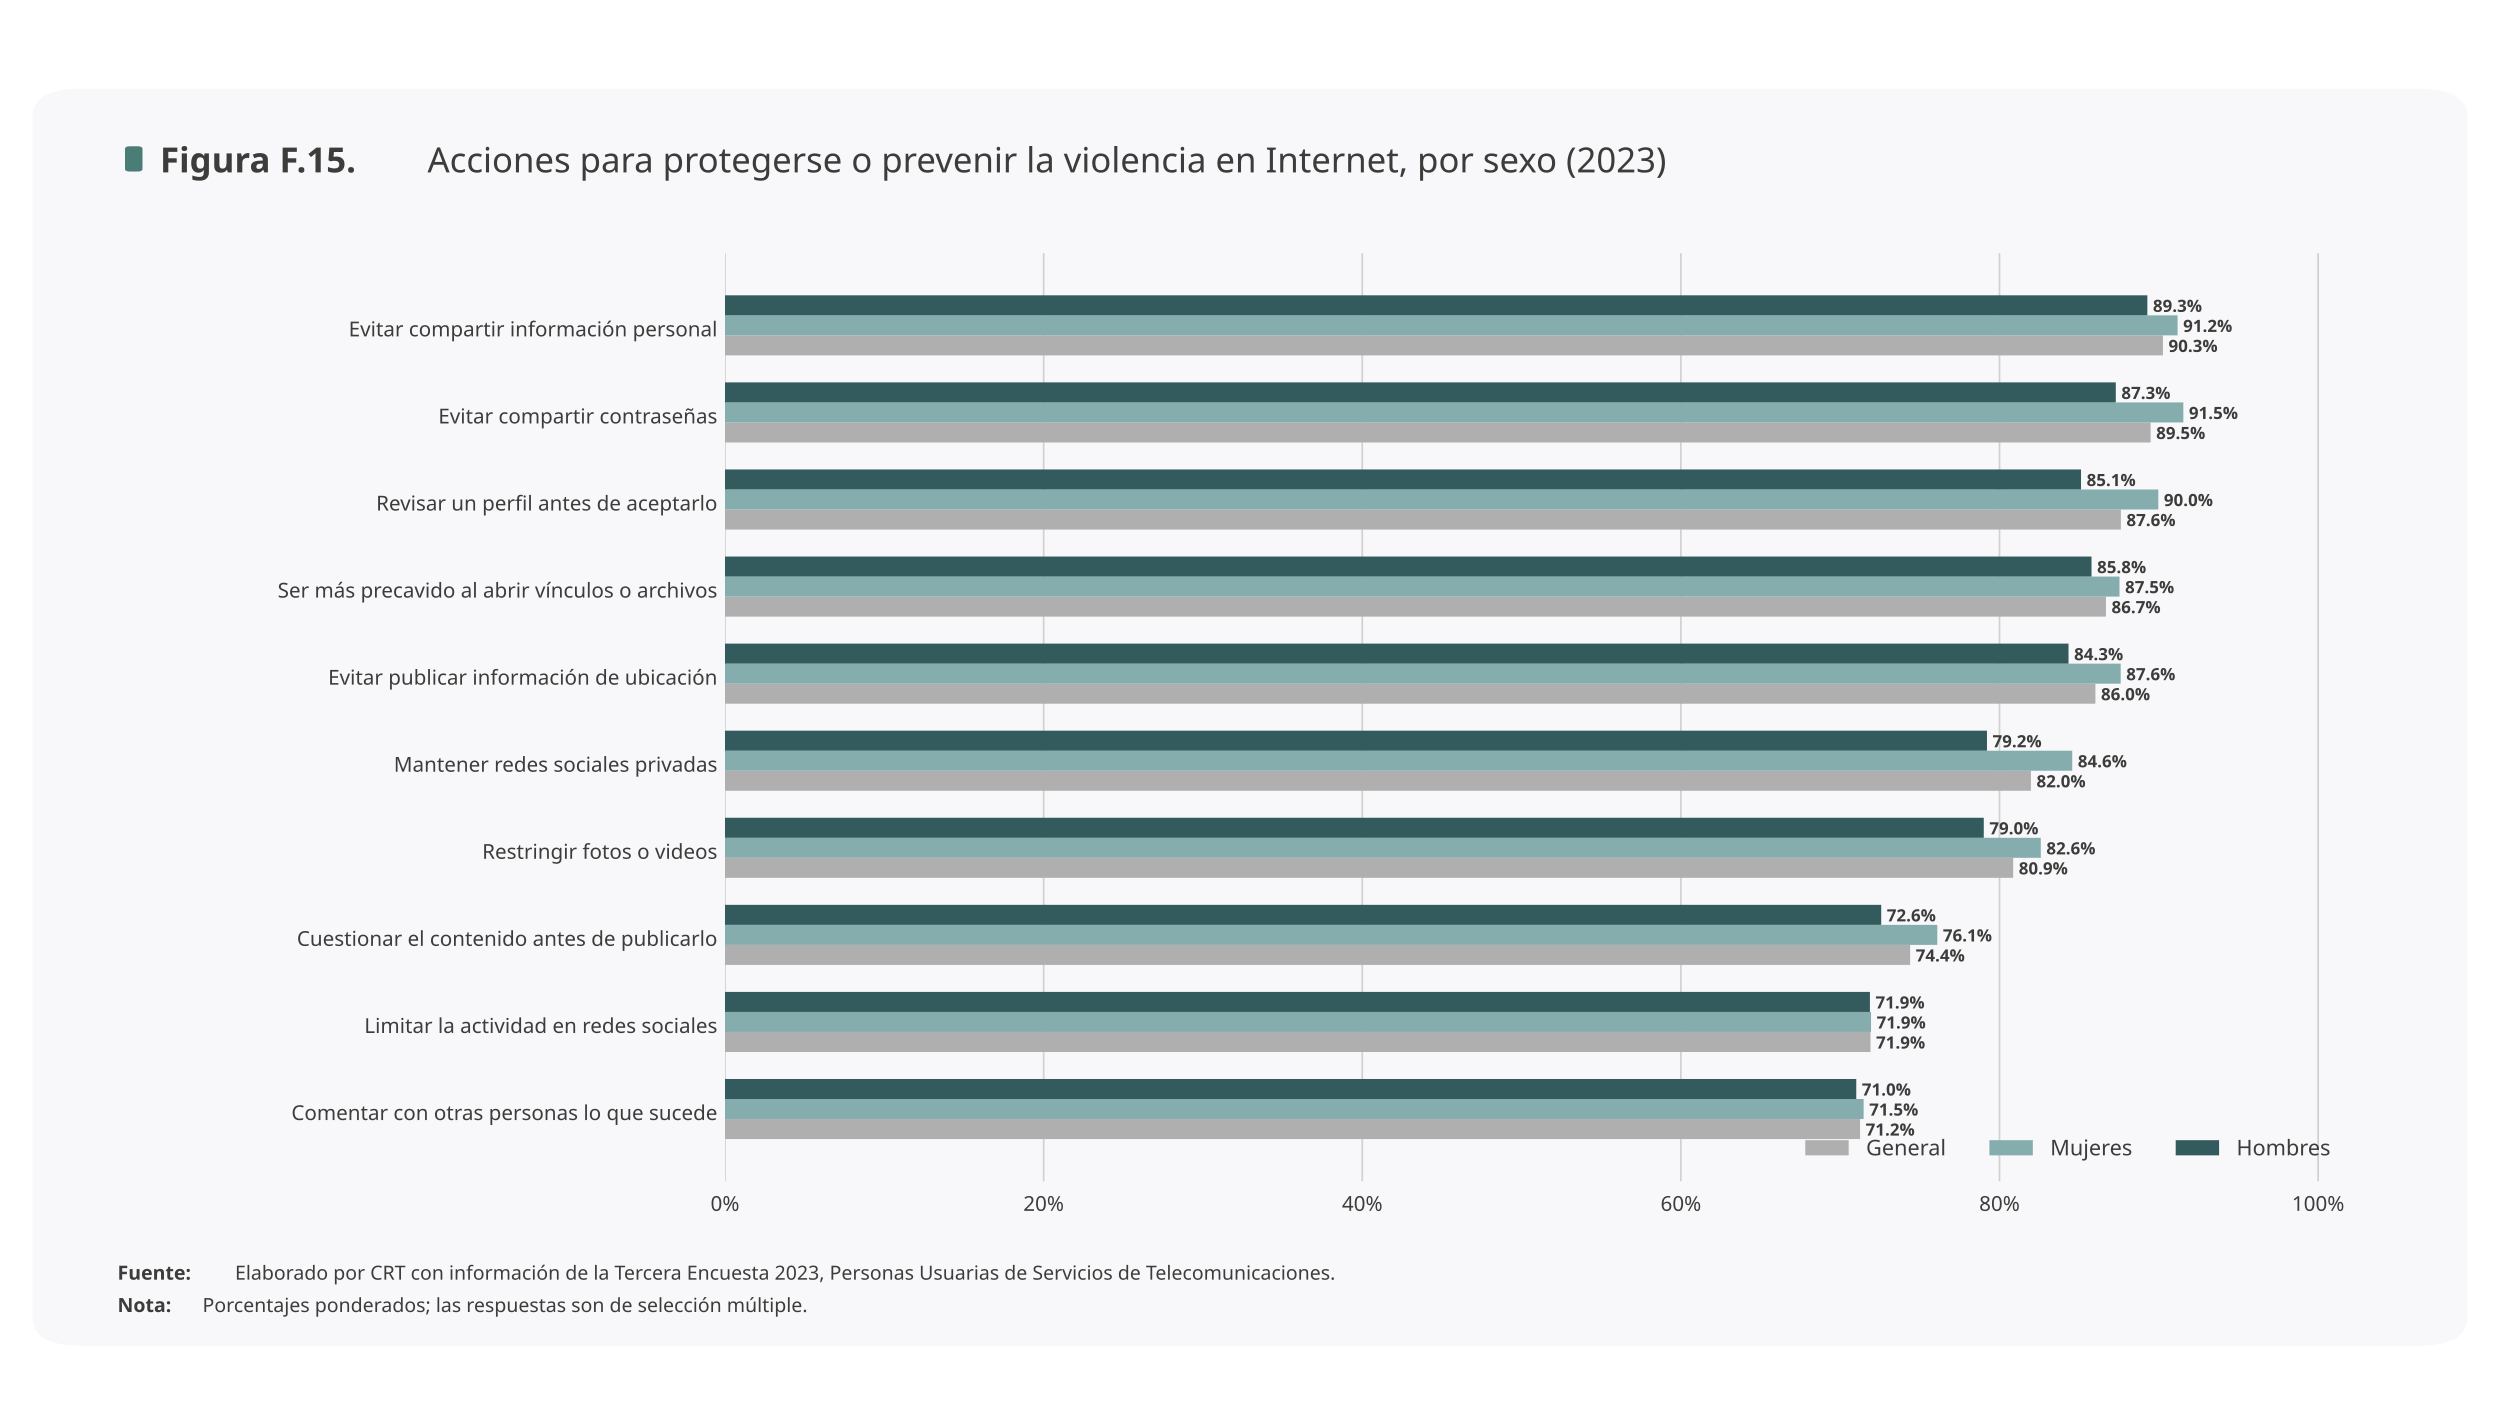
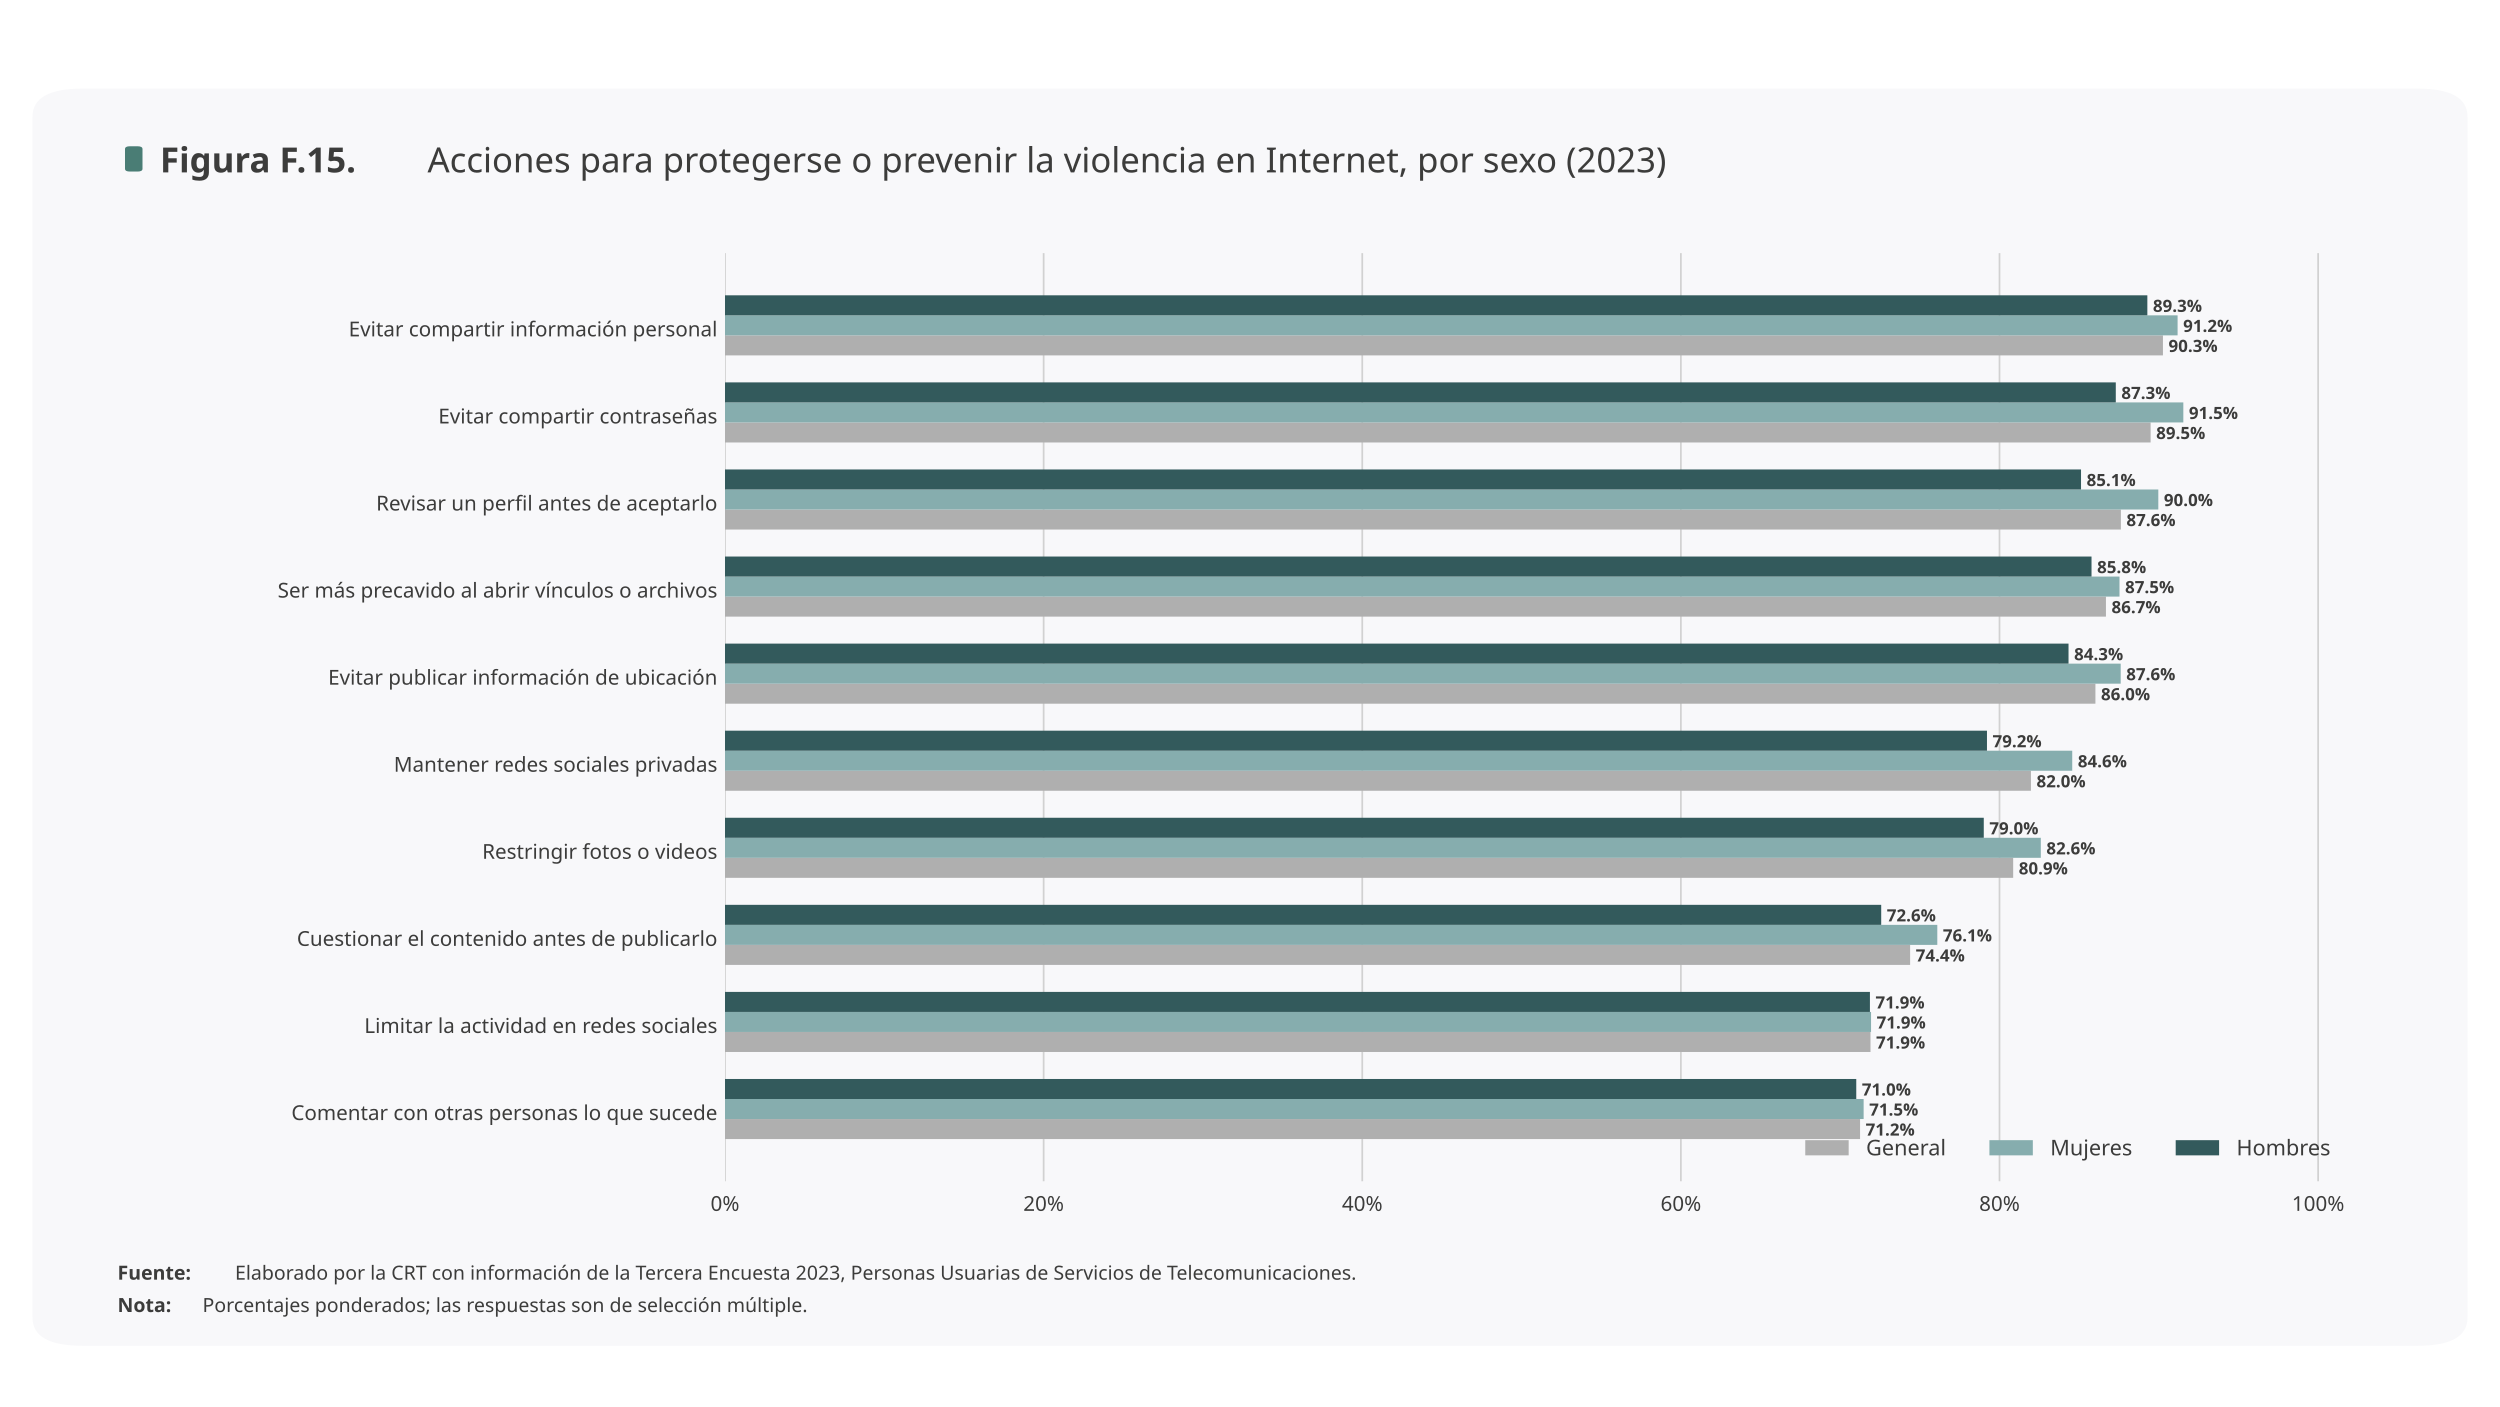
<svg xmlns="http://www.w3.org/2000/svg" width="1152pt" height="648pt" viewBox="0 0 1152 648" version="1.1">
  <defs>
    <style type="text/css">*{stroke-linejoin: round; stroke-linecap: butt}</style>
  </defs>
  <g id="figure_1">
    <g id="patch_1">
-       <path d="M 0 648  L 1152 648  L 1152 0  L 0 0  z " style="fill: none" />
+       <path d="M 0 648  L 1152 648  L 1152 0  L 0 0  L 0 648  z " style="fill: none" />
    </g>
    <g id="patch_2">
      <path d="M 38.016 620.136  L 1113.984 620.136  Q 1137.024 620.136 1137.024 607.176  L 1137.024 53.784  Q 1137.024 40.824 1113.984 40.824  L 38.016 40.824  Q 14.976 40.824 14.976 53.784  L 14.976 607.176  Q 14.976 620.136 38.016 620.136  z " style="fill: #f8f8fa" />
    </g>
    <g id="axes_1">
      <g id="patch_3">
-         <path d="M 334.08 544.32  L 1082.88 544.32  L 1082.88 116.64  L 334.08 116.64  z " style="fill: #f8f8fa" />
+         <path d="M 334.08 544.32  L 1082.88 544.32  L 1082.88 116.64  L 334.08 116.64  L 334.08 544.32  z " style="fill: none" />
      </g>
      <g id="matplotlib.axis_1">
        <g id="xtick_1">
          <g id="line2d_1">
            <path d="M 334.08 544.32  L 334.08 116.64  " clip-path="url(#p7def0e0b1c)" style="fill: none; stroke: #d1d1d1; stroke-width: 0.8; stroke-linecap: square" />
          </g>
          <g id="line2d_2" />
          <g id="text_1">
            <text style="font-size: 9.5px; font-family: 'Noto Sans'; text-anchor: middle; fill: #3c3c3b" x="334.08" y="557.976" transform="rotate(-0 334.08 557.9755)">0%</text>
          </g>
        </g>
        <g id="xtick_2">
          <g id="line2d_3">
            <path d="M 480.904 544.32  L 480.904 116.64  " clip-path="url(#p7def0e0b1c)" style="fill: none; stroke: #d1d1d1; stroke-width: 0.8; stroke-linecap: square" />
          </g>
          <g id="line2d_4" />
          <g id="text_2">
            <text style="font-size: 9.5px; font-family: 'Noto Sans'; text-anchor: middle; fill: #3c3c3b" x="480.904" y="557.976" transform="rotate(-0 480.9035 557.9755)">20%</text>
          </g>
        </g>
        <g id="xtick_3">
          <g id="line2d_5">
            <path d="M 627.727 544.32  L 627.727 116.64  " clip-path="url(#p7def0e0b1c)" style="fill: none; stroke: #d1d1d1; stroke-width: 0.8; stroke-linecap: square" />
          </g>
          <g id="line2d_6" />
          <g id="text_3">
            <text style="font-size: 9.5px; font-family: 'Noto Sans'; text-anchor: middle; fill: #3c3c3b" x="627.727" y="557.976" transform="rotate(-0 627.7271 557.9755)">40%</text>
          </g>
        </g>
        <g id="xtick_4">
          <g id="line2d_7">
            <path d="M 774.551 544.32  L 774.551 116.64  " clip-path="url(#p7def0e0b1c)" style="fill: none; stroke: #d1d1d1; stroke-width: 0.8; stroke-linecap: square" />
          </g>
          <g id="line2d_8" />
          <g id="text_4">
            <text style="font-size: 9.5px; font-family: 'Noto Sans'; text-anchor: middle; fill: #3c3c3b" x="774.551" y="557.976" transform="rotate(-0 774.5506 557.9755)">60%</text>
          </g>
        </g>
        <g id="xtick_5">
          <g id="line2d_9">
            <path d="M 921.374 544.32  L 921.374 116.64  " clip-path="url(#p7def0e0b1c)" style="fill: none; stroke: #d1d1d1; stroke-width: 0.8; stroke-linecap: square" />
          </g>
          <g id="line2d_10" />
          <g id="text_5">
            <text style="font-size: 9.5px; font-family: 'Noto Sans'; text-anchor: middle; fill: #3c3c3b" x="921.374" y="557.976" transform="rotate(-0 921.3741 557.9755)">80%</text>
          </g>
        </g>
        <g id="xtick_6">
          <g id="line2d_11">
            <path d="M 1068.198 544.32  L 1068.198 116.64  " clip-path="url(#p7def0e0b1c)" style="fill: none; stroke: #d1d1d1; stroke-width: 0.8; stroke-linecap: square" />
          </g>
          <g id="line2d_12" />
          <g id="text_6">
            <text style="font-size: 9.5px; font-family: 'Noto Sans'; text-anchor: middle; fill: #3c3c3b" x="1068.198" y="557.976" transform="rotate(-0 1068.198 557.9755)">100%</text>
          </g>
        </g>
      </g>
      <g id="matplotlib.axis_2">
        <g id="ytick_1">
          <g id="line2d_13" />
          <g id="text_7">
            <text style="font-size: 9.5px; font-family: 'Noto Sans'; text-anchor: end; fill: #3c3c3b" x="330.58" y="516.115" transform="rotate(-0 330.58 516.115)">Comentar con otras personas lo que sucede</text>
          </g>
        </g>
        <g id="ytick_2">
          <g id="line2d_14" />
          <g id="text_8">
            <text style="font-size: 9.5px; font-family: 'Noto Sans'; text-anchor: end; fill: #3c3c3b" x="330.58" y="475.991" transform="rotate(-0 330.58 475.9912)">Limitar la actividad en redes sociales</text>
          </g>
        </g>
        <g id="ytick_3">
          <g id="line2d_15" />
          <g id="text_9">
            <text style="font-size: 9.5px; font-family: 'Noto Sans'; text-anchor: end; fill: #3c3c3b" x="330.58" y="435.867" transform="rotate(-0 330.58 435.8673)">Cuestionar el contenido antes de publicarlo</text>
          </g>
        </g>
        <g id="ytick_4">
          <g id="line2d_16" />
          <g id="text_10">
            <text style="font-size: 9.5px; font-family: 'Noto Sans'; text-anchor: end; fill: #3c3c3b" x="330.58" y="395.744" transform="rotate(-0 330.58 395.7435)">Restringir fotos o videos</text>
          </g>
        </g>
        <g id="ytick_5">
          <g id="line2d_17" />
          <g id="text_11">
            <text style="font-size: 9.5px; font-family: 'Noto Sans'; text-anchor: end; fill: #3c3c3b" x="330.58" y="355.62" transform="rotate(-0 330.58 355.6197)">Mantener redes sociales privadas</text>
          </g>
        </g>
        <g id="ytick_6">
          <g id="line2d_18" />
          <g id="text_12">
            <text style="font-size: 9.5px; font-family: 'Noto Sans'; text-anchor: end; fill: #3c3c3b" x="330.58" y="315.496" transform="rotate(-0 330.58 315.4958)">Evitar publicar información de ubicación</text>
          </g>
        </g>
        <g id="ytick_7">
          <g id="line2d_19" />
          <g id="text_13">
            <text style="font-size: 9.5px; font-family: 'Noto Sans'; text-anchor: end; fill: #3c3c3b" x="330.58" y="275.372" transform="rotate(-0 330.58 275.372)">Ser más precavido al abrir vínculos o archivos</text>
          </g>
        </g>
        <g id="ytick_8">
          <g id="line2d_20" />
          <g id="text_14">
            <text style="font-size: 9.5px; font-family: 'Noto Sans'; text-anchor: end; fill: #3c3c3b" x="330.58" y="235.248" transform="rotate(-0 330.58 235.2482)">Revisar un perfil antes de aceptarlo</text>
          </g>
        </g>
        <g id="ytick_9">
          <g id="line2d_21" />
          <g id="text_15">
            <text style="font-size: 9.5px; font-family: 'Noto Sans'; text-anchor: end; fill: #3c3c3b" x="330.58" y="195.124" transform="rotate(-0 330.58 195.1243)">Evitar compartir contraseñas</text>
          </g>
        </g>
        <g id="ytick_10">
          <g id="line2d_22" />
          <g id="text_16">
            <text style="font-size: 9.5px; font-family: 'Noto Sans'; text-anchor: end; fill: #3c3c3b" x="330.58" y="155" transform="rotate(-0 330.58 155.0005)">Evitar compartir información personal</text>
          </g>
        </g>
      </g>
      <g id="patch_4">
        <path d="M 334.08 524.88  L 857.117 524.88  L 857.117 515.652  L 334.08 515.652  z " clip-path="url(#p7def0e0b1c)" style="fill: #afafaf" />
      </g>
      <g id="patch_5">
        <path d="M 334.08 484.756  L 861.927 484.756  L 861.927 475.528  L 334.08 475.528  z " clip-path="url(#p7def0e0b1c)" style="fill: #afafaf" />
      </g>
      <g id="patch_6">
        <path d="M 334.08 444.632  L 880.187 444.632  L 880.187 435.404  L 334.08 435.404  z " clip-path="url(#p7def0e0b1c)" style="fill: #afafaf" />
      </g>
      <g id="patch_7">
        <path d="M 334.08 404.508  L 927.672 404.508  L 927.672 395.28  L 334.08 395.28  z " clip-path="url(#p7def0e0b1c)" style="fill: #afafaf" />
      </g>
      <g id="patch_8">
        <path d="M 334.08 364.385  L 935.854 364.385  L 935.854 355.156  L 334.08 355.156  z " clip-path="url(#p7def0e0b1c)" style="fill: #afafaf" />
      </g>
      <g id="patch_9">
        <path d="M 334.08 324.261  L 965.569 324.261  L 965.569 315.032  L 334.08 315.032  z " clip-path="url(#p7def0e0b1c)" style="fill: #afafaf" />
      </g>
      <g id="patch_10">
        <path d="M 334.08 284.137  L 970.42 284.137  L 970.42 274.908  L 334.08 274.908  z " clip-path="url(#p7def0e0b1c)" style="fill: #afafaf" />
      </g>
      <g id="patch_11">
        <path d="M 334.08 244.013  L 977.298 244.013  L 977.298 234.785  L 334.08 234.785  z " clip-path="url(#p7def0e0b1c)" style="fill: #afafaf" />
      </g>
      <g id="patch_12">
        <path d="M 334.08 203.889  L 991.003 203.889  L 991.003 194.661  L 334.08 194.661  z " clip-path="url(#p7def0e0b1c)" style="fill: #afafaf" />
      </g>
      <g id="patch_13">
        <path d="M 334.08 163.765  L 996.683 163.765  L 996.683 154.537  L 334.08 154.537  z " clip-path="url(#p7def0e0b1c)" style="fill: #afafaf" />
      </g>
      <g id="patch_14">
        <path d="M 334.08 515.652  L 858.761 515.652  L 858.761 506.423  L 334.08 506.423  z " clip-path="url(#p7def0e0b1c)" style="fill: #86adae" />
      </g>
      <g id="patch_15">
        <path d="M 334.08 475.528  L 862.179 475.528  L 862.179 466.299  L 334.08 466.299  z " clip-path="url(#p7def0e0b1c)" style="fill: #86adae" />
      </g>
      <g id="patch_16">
        <path d="M 334.08 435.404  L 892.709 435.404  L 892.709 426.175  L 334.08 426.175  z " clip-path="url(#p7def0e0b1c)" style="fill: #86adae" />
      </g>
      <g id="patch_17">
        <path d="M 334.08 395.28  L 940.403 395.28  L 940.403 386.052  L 334.08 386.052  z " clip-path="url(#p7def0e0b1c)" style="fill: #86adae" />
      </g>
      <g id="patch_18">
        <path d="M 334.08 355.156  L 954.887 355.156  L 954.887 345.928  L 334.08 345.928  z " clip-path="url(#p7def0e0b1c)" style="fill: #86adae" />
      </g>
      <g id="patch_19">
        <path d="M 334.08 315.032  L 977.212 315.032  L 977.212 305.804  L 334.08 305.804  z " clip-path="url(#p7def0e0b1c)" style="fill: #86adae" />
      </g>
      <g id="patch_20">
        <path d="M 334.08 274.908  L 976.664 274.908  L 976.664 265.68  L 334.08 265.68  z " clip-path="url(#p7def0e0b1c)" style="fill: #86adae" />
      </g>
      <g id="patch_21">
        <path d="M 334.08 234.785  L 994.55 234.785  L 994.55 225.556  L 334.08 225.556  z " clip-path="url(#p7def0e0b1c)" style="fill: #86adae" />
      </g>
      <g id="patch_22">
        <path d="M 334.08 194.661  L 1006.079 194.661  L 1006.079 185.432  L 334.08 185.432  z " clip-path="url(#p7def0e0b1c)" style="fill: #86adae" />
      </g>
      <g id="patch_23">
        <path d="M 334.08 154.537  L 1003.434 154.537  L 1003.434 145.308  L 334.08 145.308  z " clip-path="url(#p7def0e0b1c)" style="fill: #86adae" />
      </g>
      <g id="patch_24">
        <path d="M 334.08 506.423  L 855.367 506.423  L 855.367 497.195  L 334.08 497.195  z " clip-path="url(#p7def0e0b1c)" style="fill: #335a5c" />
      </g>
      <g id="patch_25">
        <path d="M 334.08 466.299  L 861.659 466.299  L 861.659 457.071  L 334.08 457.071  z " clip-path="url(#p7def0e0b1c)" style="fill: #335a5c" />
      </g>
      <g id="patch_26">
        <path d="M 334.08 426.175  L 866.859 426.175  L 866.859 416.947  L 334.08 416.947  z " clip-path="url(#p7def0e0b1c)" style="fill: #335a5c" />
      </g>
      <g id="patch_27">
        <path d="M 334.08 386.052  L 914.121 386.052  L 914.121 376.823  L 334.08 376.823  z " clip-path="url(#p7def0e0b1c)" style="fill: #335a5c" />
      </g>
      <g id="patch_28">
        <path d="M 334.08 345.928  L 915.597 345.928  L 915.597 336.699  L 334.08 336.699  z " clip-path="url(#p7def0e0b1c)" style="fill: #335a5c" />
      </g>
      <g id="patch_29">
        <path d="M 334.08 305.804  L 953.178 305.804  L 953.178 296.575  L 334.08 296.575  z " clip-path="url(#p7def0e0b1c)" style="fill: #335a5c" />
      </g>
      <g id="patch_30">
        <path d="M 334.08 265.68  L 963.775 265.68  L 963.775 256.452  L 334.08 256.452  z " clip-path="url(#p7def0e0b1c)" style="fill: #335a5c" />
      </g>
      <g id="patch_31">
        <path d="M 334.08 225.556  L 958.936 225.556  L 958.936 216.328  L 334.08 216.328  z " clip-path="url(#p7def0e0b1c)" style="fill: #335a5c" />
      </g>
      <g id="patch_32">
        <path d="M 334.08 185.432  L 974.956 185.432  L 974.956 176.204  L 334.08 176.204  z " clip-path="url(#p7def0e0b1c)" style="fill: #335a5c" />
      </g>
      <g id="patch_33">
        <path d="M 334.08 145.308  L 989.497 145.308  L 989.497 136.08  L 334.08 136.08  z " clip-path="url(#p7def0e0b1c)" style="fill: #335a5c" />
      </g>
      <g id="text_17">
        <text style="font-weight: 700; font-size: 7.8px; font-family: 'Noto Sans'; text-anchor: start; fill: #3c3c3b" x="859.686" y="523.292" transform="rotate(-0 859.686 523.2922)">71.2%</text>
      </g>
      <g id="text_18">
        <text style="font-weight: 700; font-size: 7.8px; font-family: 'Noto Sans'; text-anchor: start; fill: #3c3c3b" x="864.497" y="483.168" transform="rotate(-0 864.4967 483.1683)">71.9%</text>
      </g>
      <g id="text_19">
        <text style="font-weight: 700; font-size: 7.8px; font-family: 'Noto Sans'; text-anchor: start; fill: #3c3c3b" x="882.756" y="443.044" transform="rotate(-0 882.7563 443.0445)">74.4%</text>
      </g>
      <g id="text_20">
        <text style="font-weight: 700; font-size: 7.8px; font-family: 'Noto Sans'; text-anchor: start; fill: #3c3c3b" x="930.241" y="402.921" transform="rotate(-0 930.2411 402.9206)">80.9%</text>
      </g>
      <g id="text_21">
        <text style="font-weight: 700; font-size: 7.8px; font-family: 'Noto Sans'; text-anchor: start; fill: #3c3c3b" x="938.424" y="362.797" transform="rotate(-0 938.4236 362.7968)">82.0%</text>
      </g>
      <g id="text_22">
        <text style="font-weight: 700; font-size: 7.8px; font-family: 'Noto Sans'; text-anchor: start; fill: #3c3c3b" x="968.138" y="322.673" transform="rotate(-0 968.1384 322.673)">86.0%</text>
      </g>
      <g id="text_23">
        <text style="font-weight: 700; font-size: 7.8px; font-family: 'Noto Sans'; text-anchor: start; fill: #3c3c3b" x="972.99" y="282.549" transform="rotate(-0 972.9897 282.5491)">86.7%</text>
      </g>
      <g id="text_24">
        <text style="font-weight: 700; font-size: 7.8px; font-family: 'Noto Sans'; text-anchor: start; fill: #3c3c3b" x="979.867" y="242.425" transform="rotate(-0 979.8672 242.4253)">87.6%</text>
      </g>
      <g id="text_25">
        <text style="font-weight: 700; font-size: 7.8px; font-family: 'Noto Sans'; text-anchor: start; fill: #3c3c3b" x="993.572" y="202.301" transform="rotate(-0 993.572 202.3014)">89.5%</text>
      </g>
      <g id="text_26">
        <text style="font-weight: 700; font-size: 7.8px; font-family: 'Noto Sans'; text-anchor: start; fill: #3c3c3b" x="999.252" y="162.178" transform="rotate(-0 999.2519 162.1776)">90.3%</text>
      </g>
      <g id="text_27">
        <text style="font-weight: 700; font-size: 7.8px; font-family: 'Noto Sans'; text-anchor: start; fill: #3c3c3b" x="861.33" y="514.064" transform="rotate(-0 861.3304 514.0637)">71.5%</text>
      </g>
      <g id="text_28">
        <text style="font-weight: 700; font-size: 7.8px; font-family: 'Noto Sans'; text-anchor: start; fill: #3c3c3b" x="864.749" y="473.94" transform="rotate(-0 864.7487 473.9398)">71.9%</text>
      </g>
      <g id="text_29">
        <text style="font-weight: 700; font-size: 7.8px; font-family: 'Noto Sans'; text-anchor: start; fill: #3c3c3b" x="895.279" y="433.816" transform="rotate(-0 895.2788 433.816)">76.1%</text>
      </g>
      <g id="text_30">
        <text style="font-weight: 700; font-size: 7.8px; font-family: 'Noto Sans'; text-anchor: start; fill: #3c3c3b" x="942.973" y="393.692" transform="rotate(-0 942.9727 393.6922)">82.6%</text>
      </g>
      <g id="text_31">
        <text style="font-weight: 700; font-size: 7.8px; font-family: 'Noto Sans'; text-anchor: start; fill: #3c3c3b" x="957.457" y="353.568" transform="rotate(-0 957.4567 353.5683)">84.6%</text>
      </g>
      <g id="text_32">
        <text style="font-weight: 700; font-size: 7.8px; font-family: 'Noto Sans'; text-anchor: start; fill: #3c3c3b" x="979.781" y="313.444" transform="rotate(-0 979.781 313.4445)">87.6%</text>
      </g>
      <g id="text_33">
        <text style="font-weight: 700; font-size: 7.8px; font-family: 'Noto Sans'; text-anchor: start; fill: #3c3c3b" x="979.234" y="273.321" transform="rotate(-0 979.2336 273.3206)">87.5%</text>
      </g>
      <g id="text_34">
        <text style="font-weight: 700; font-size: 7.8px; font-family: 'Noto Sans'; text-anchor: start; fill: #3c3c3b" x="997.119" y="233.197" transform="rotate(-0 997.119 233.1968)">90.0%</text>
      </g>
      <g id="text_35">
        <text style="font-weight: 700; font-size: 7.8px; font-family: 'Noto Sans'; text-anchor: start; fill: #3c3c3b" x="1008.648" y="193.073" transform="rotate(-0 1008.648 193.073)">91.5%</text>
      </g>
      <g id="text_36">
        <text style="font-weight: 700; font-size: 7.8px; font-family: 'Noto Sans'; text-anchor: start; fill: #3c3c3b" x="1006.003" y="152.949" transform="rotate(-0 1006.003 152.9491)">91.2%</text>
      </g>
      <g id="text_37">
        <text style="font-weight: 700; font-size: 7.8px; font-family: 'Noto Sans'; text-anchor: start; fill: #3c3c3b" x="857.936" y="504.835" transform="rotate(-0 857.9359 504.8352)">71.0%</text>
      </g>
      <g id="text_38">
        <text style="font-weight: 700; font-size: 7.8px; font-family: 'Noto Sans'; text-anchor: start; fill: #3c3c3b" x="864.228" y="464.711" transform="rotate(-0 864.2284 464.7114)">71.9%</text>
      </g>
      <g id="text_39">
        <text style="font-weight: 700; font-size: 7.8px; font-family: 'Noto Sans'; text-anchor: start; fill: #3c3c3b" x="869.428" y="424.588" transform="rotate(-0 869.4283 424.5875)">72.6%</text>
      </g>
      <g id="text_40">
        <text style="font-weight: 700; font-size: 7.8px; font-family: 'Noto Sans'; text-anchor: start; fill: #3c3c3b" x="916.691" y="384.464" transform="rotate(-0 916.6906 384.4637)">79.0%</text>
      </g>
      <g id="text_41">
        <text style="font-weight: 700; font-size: 7.8px; font-family: 'Noto Sans'; text-anchor: start; fill: #3c3c3b" x="918.166" y="344.34" transform="rotate(-0 918.1662 344.3398)">79.2%</text>
      </g>
      <g id="text_42">
        <text style="font-weight: 700; font-size: 7.8px; font-family: 'Noto Sans'; text-anchor: start; fill: #3c3c3b" x="955.747" y="304.216" transform="rotate(-0 955.7469 304.216)">84.3%</text>
      </g>
      <g id="text_43">
        <text style="font-weight: 700; font-size: 7.8px; font-family: 'Noto Sans'; text-anchor: start; fill: #3c3c3b" x="966.344" y="264.092" transform="rotate(-0 966.3442 264.0922)">85.8%</text>
      </g>
      <g id="text_44">
        <text style="font-weight: 700; font-size: 7.8px; font-family: 'Noto Sans'; text-anchor: start; fill: #3c3c3b" x="961.506" y="223.968" transform="rotate(-0 961.5056 223.9683)">85.1%</text>
      </g>
      <g id="text_45">
        <text style="font-weight: 700; font-size: 7.8px; font-family: 'Noto Sans'; text-anchor: start; fill: #3c3c3b" x="977.526" y="183.844" transform="rotate(-0 977.5259 183.8445)">87.3%</text>
      </g>
      <g id="text_46">
        <text style="font-weight: 700; font-size: 7.8px; font-family: 'Noto Sans'; text-anchor: start; fill: #3c3c3b" x="992.066" y="143.721" transform="rotate(-0 992.0664 143.7206)">89.3%</text>
      </g>
      <g id="legend_1">
        <g id="patch_34">
          <path d="M 831.869 532.39  L 851.869 532.39  L 851.869 525.39  L 831.869 525.39  z " style="fill: #afafaf" />
        </g>
        <g id="text_47">
          <text style="font-size: 10px; font-family: 'Noto Sans'; text-anchor: start; fill: #3c3c3b" x="859.869" y="532.39" transform="rotate(-0 859.8691 532.39)">General</text>
        </g>
        <g id="patch_35">
          <path d="M 916.728 532.39  L 936.728 532.39  L 936.728 525.39  L 916.728 525.39  z " style="fill: #86adae" />
        </g>
        <g id="text_48">
          <text style="font-size: 10px; font-family: 'Noto Sans'; text-anchor: start; fill: #3c3c3b" x="944.728" y="532.39" transform="rotate(-0 944.7284 532.39)">Mujeres</text>
        </g>
        <g id="patch_36">
          <path d="M 1002.56 532.39  L 1022.56 532.39  L 1022.56 525.39  L 1002.56 525.39  z " style="fill: #335a5c" />
        </g>
        <g id="text_49">
          <text style="font-size: 10px; font-family: 'Noto Sans'; text-anchor: start; fill: #3c3c3b" x="1030.56" y="532.39" transform="rotate(-0 1030.56 532.39)">Hombres</text>
        </g>
      </g>
    </g>
    <g id="text_50">
      <text style="font-weight: 700; font-size: 16px; font-family: 'Noto Sans'; text-anchor: start; fill: #3c3c3b" x="73.728" y="79.432" transform="rotate(-0 73.728 79.432)">Figura F.15.</text>
    </g>
    <g id="text_51">
      <text style="font-size: 16px; font-family: 'Noto Sans'; text-anchor: start; fill: #3c3c3b" x="196.992" y="79.432" transform="rotate(-0 196.992 79.432)">Acciones para protegerse o prevenir la violencia en Internet, por sexo (2023)</text>
    </g>
    <g id="text_52">
      <text style="font-weight: 700; font-size: 9px; font-family: 'Noto Sans'; text-anchor: start; fill: #3c3c3b" x="54.144" y="589.68" transform="rotate(-0 54.144 589.68)">Fuente:</text>
    </g>
    <g id="text_53">
-       <text style="font-size: 9px; font-family: 'Noto Sans'; text-anchor: start; fill: #3c3c3b" x="108.288" y="589.68" transform="rotate(-0 108.288 589.68)">Elaborado por CRT con información de la Tercera Encuesta 2023, Personas Usuarias de Servicios de Telecomunicaciones.</text>
+       <text style="font-size: 9px; font-family: 'Noto Sans'; text-anchor: start; fill: #3c3c3b" x="108.288" y="589.68" transform="rotate(-0 108.288 589.68)">Elaborado por la CRT con información de la Tercera Encuesta 2023, Personas Usuarias de Servicios de Telecomunicaciones.</text>
    </g>
    <g id="text_54">
      <text style="font-weight: 700; font-size: 9px; font-family: 'Noto Sans'; text-anchor: start; fill: #3c3c3b" x="54.144" y="604.584" transform="rotate(-0 54.144 604.584)">Nota:</text>
    </g>
    <g id="text_55">
      <text style="font-size: 9px; font-family: 'Noto Sans'; text-anchor: start; fill: #3c3c3b" x="93.312" y="604.584" transform="rotate(-0 93.312 604.584)">Porcentajes ponderados; las respuestas son de selección múltiple.</text>
    </g>
    <g id="patch_37">
      <path d="M 59.904 79.056  L 63.36 79.056  Q 65.664 79.056 65.664 77.76  L 65.664 68.688  Q 65.664 67.392 63.36 67.392  L 59.904 67.392  Q 57.6 67.392 57.6 68.688  L 57.6 77.76  Q 57.6 79.056 59.904 79.056  z " style="fill: #4a7d75" />
    </g>
  </g>
  <defs>
    <clipPath id="p7def0e0b1c">
      <rect x="334.08" y="116.64" width="748.8" height="427.68" />
    </clipPath>
  </defs>
</svg>
